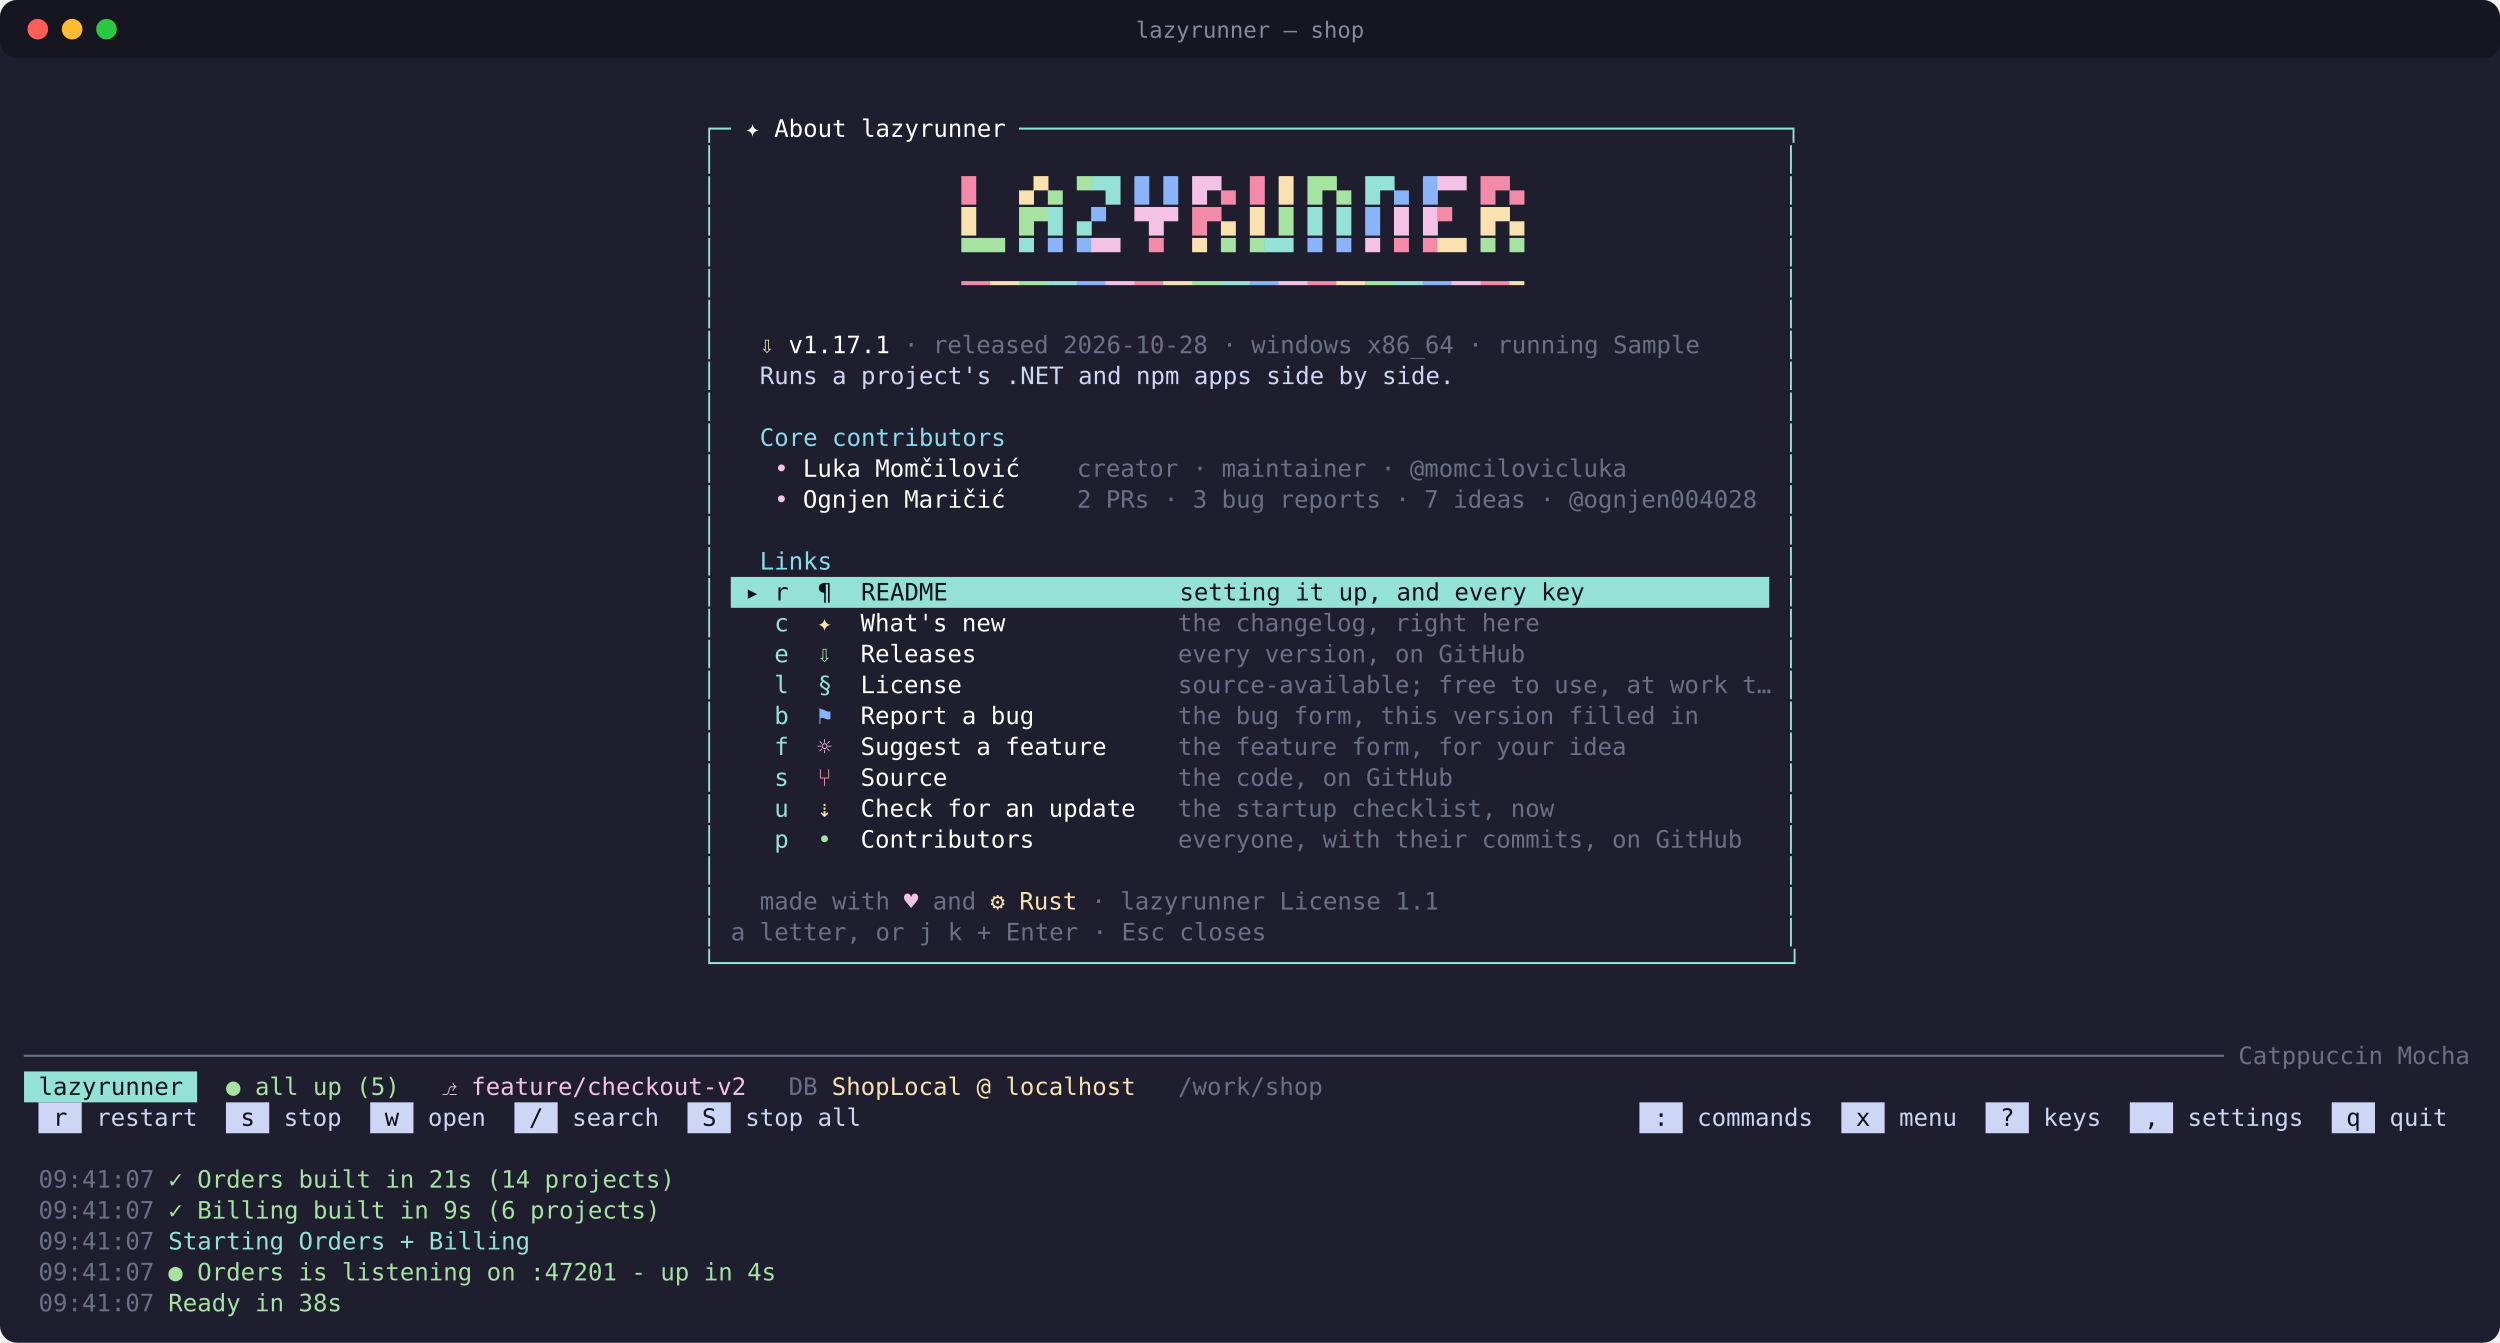
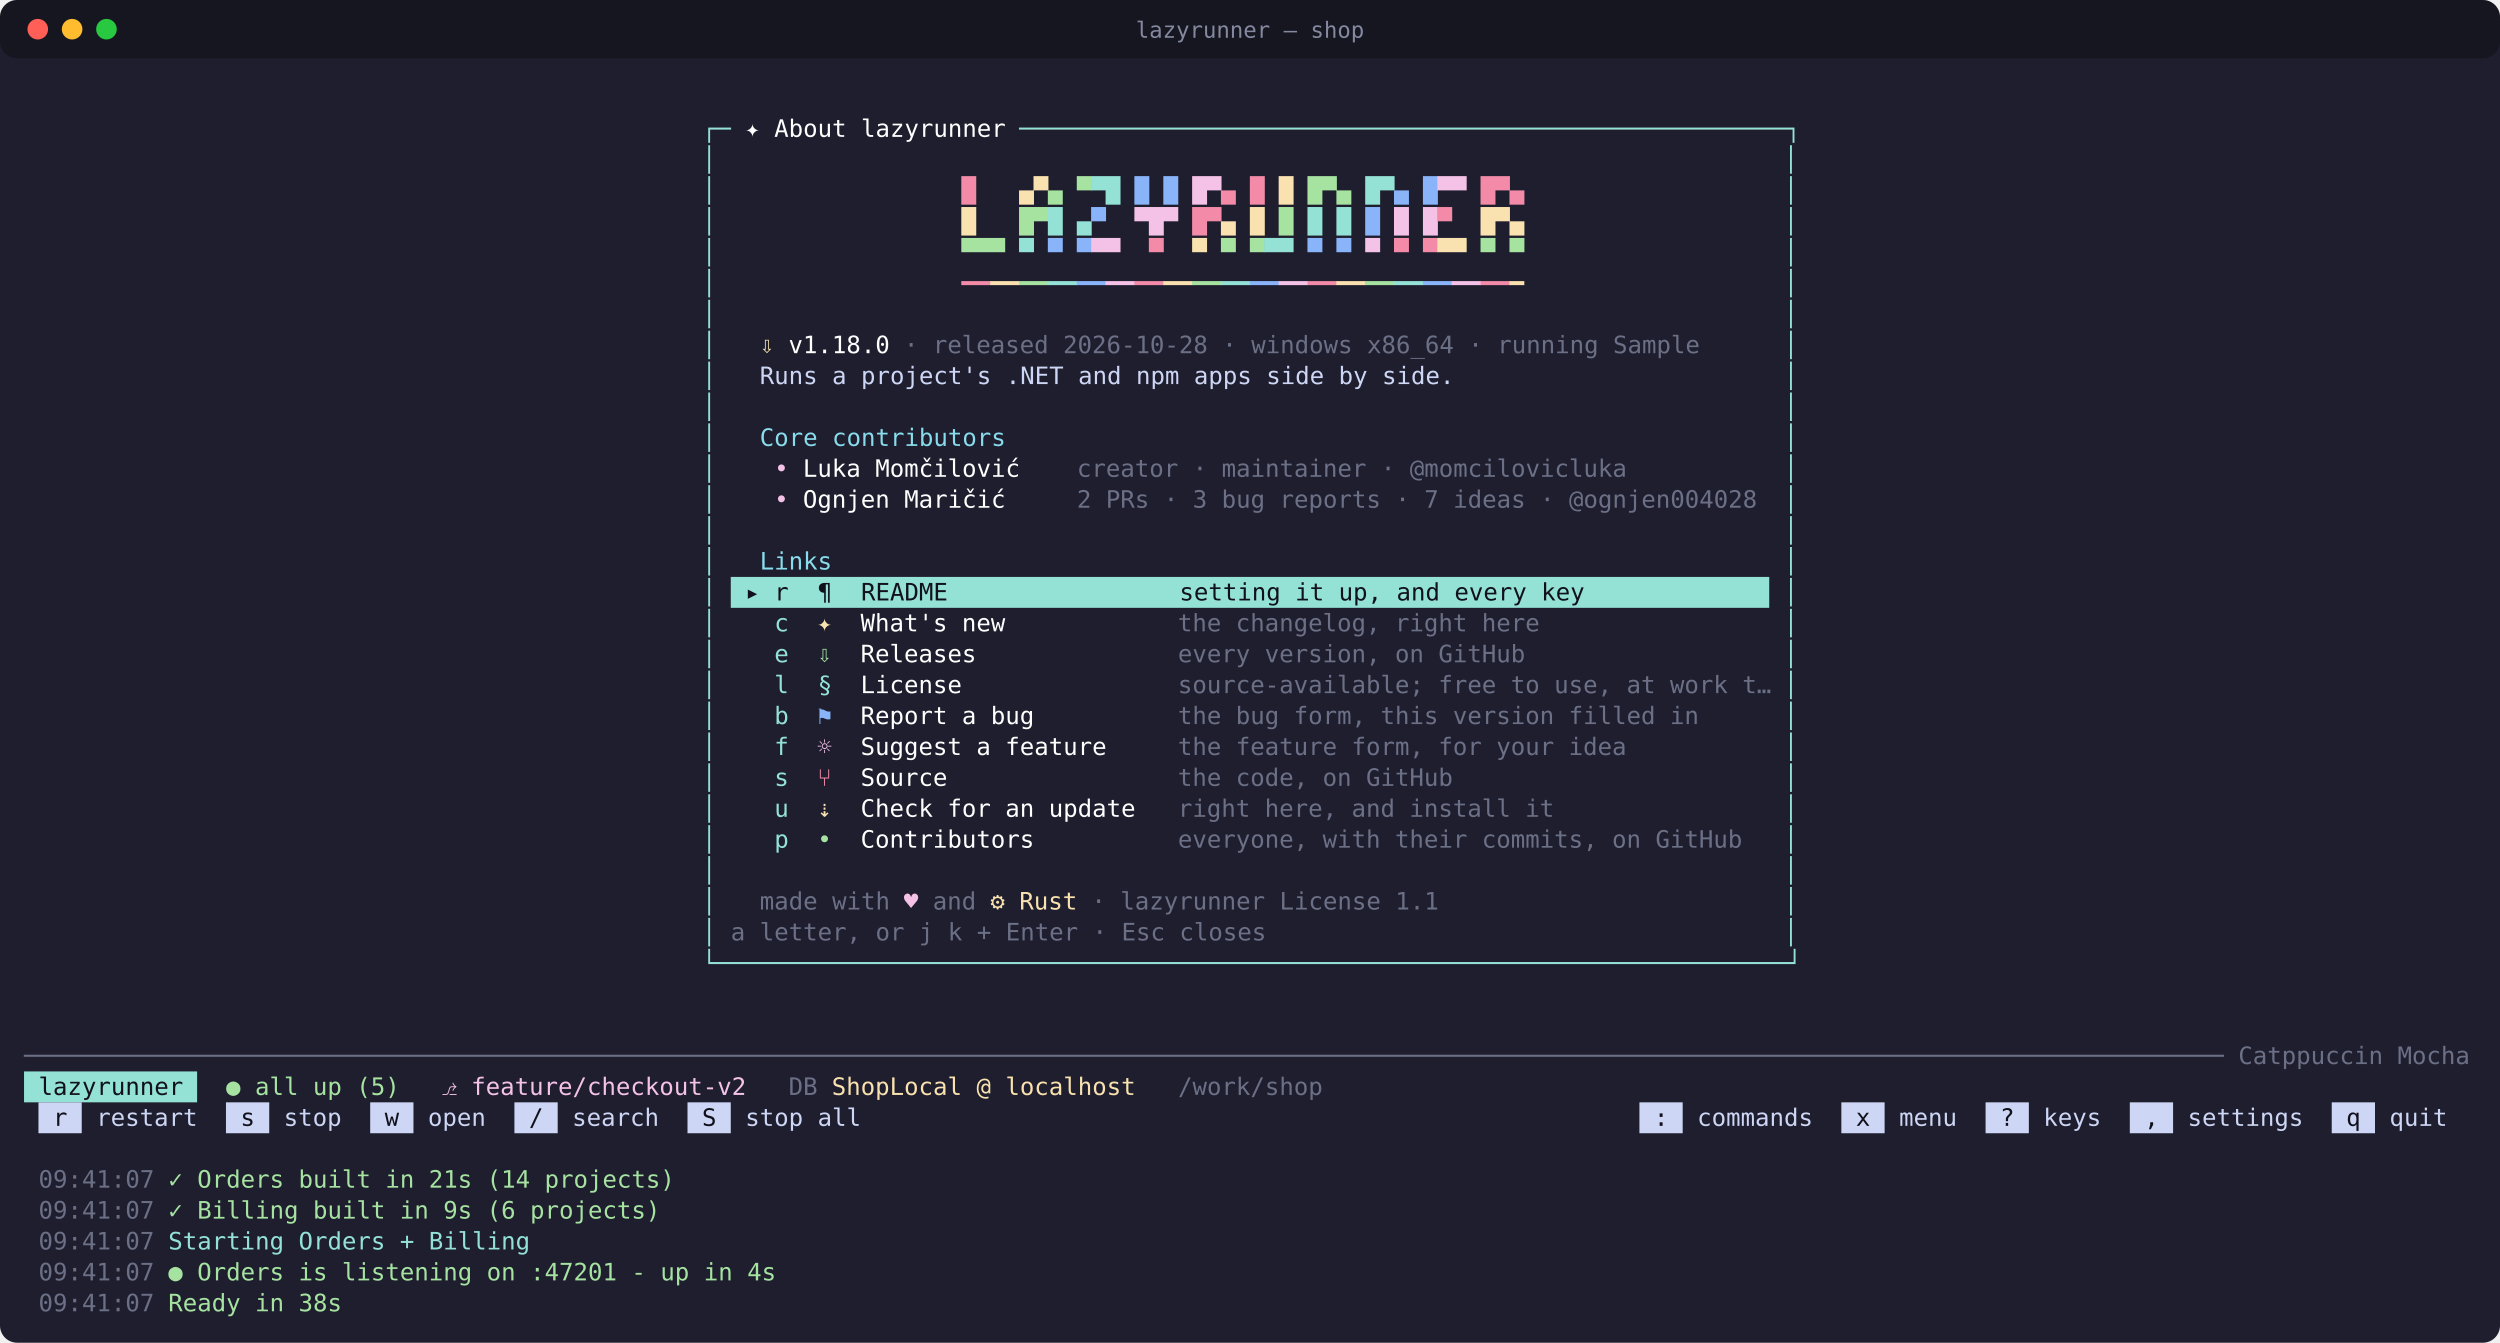
<svg xmlns="http://www.w3.org/2000/svg" width="1456" height="782" viewBox="0 0 1456 782" font-family="'Cascadia Mono', 'Cascadia Code', Consolas, 'DejaVu Sans Mono', Menlo, monospace" font-size="14">
  <rect width="100%" height="100%" rx="10" fill="#1e1e2e" />
  <rect width="100%" height="34" rx="10" fill="#000000" fill-opacity="0.28" />
  <circle cx="22" cy="17" r="6" fill="#ff5f57" />
  <circle cx="42" cy="17" r="6" fill="#febc2e" />
  <circle cx="62" cy="17" r="6" fill="#28c840" />
  <text x="728" y="22" fill="#cdd6f4" fill-opacity="0.6" font-size="13" text-anchor="middle">lazyrunner — shop</text>
  <text x="408.8" y="79.7" fill="#94e2d5" textLength="16.8" lengthAdjust="spacingAndGlyphs" xml:space="preserve">┌─</text>
  <text x="425.6" y="79.7" fill="#ffffff" textLength="168.0" lengthAdjust="spacingAndGlyphs" xml:space="preserve"> ✦ About lazyrunner </text>
  <text x="593.6" y="79.7" fill="#94e2d5" textLength="453.6" lengthAdjust="spacingAndGlyphs" xml:space="preserve">─────────────────────────────────────────────────────┐</text>
  <text x="408.8" y="97.7" fill="#94e2d5" textLength="16.8" lengthAdjust="spacingAndGlyphs" xml:space="preserve">│ </text>
  <text x="1030.4" y="97.7" fill="#94e2d5" textLength="16.8" lengthAdjust="spacingAndGlyphs" xml:space="preserve"> │</text>
  <text x="408.8" y="115.7" fill="#94e2d5" textLength="16.8" lengthAdjust="spacingAndGlyphs" xml:space="preserve">│ </text>
  <text x="560.0" y="115.7" fill="#f38ba8" textLength="25.2" lengthAdjust="spacingAndGlyphs" xml:space="preserve">█  </text>
  <text x="585.2" y="115.7" fill="#f9e2af" textLength="25.2" lengthAdjust="spacingAndGlyphs" xml:space="preserve"> ▄▀</text>
  <text x="610.4" y="115.7" fill="#a6e3a1" textLength="25.2" lengthAdjust="spacingAndGlyphs" xml:space="preserve">▄ ▀</text>
  <text x="635.6" y="115.7" fill="#94e2d5" textLength="25.2" lengthAdjust="spacingAndGlyphs" xml:space="preserve">▀█ </text>
  <text x="660.8" y="115.7" fill="#89b4fa" textLength="25.2" lengthAdjust="spacingAndGlyphs" xml:space="preserve">█ █</text>
  <text x="686.0" y="115.7" fill="#f5c2e7" textLength="25.2" lengthAdjust="spacingAndGlyphs" xml:space="preserve"> █▀</text>
  <text x="711.2" y="115.7" fill="#f38ba8" textLength="25.2" lengthAdjust="spacingAndGlyphs" xml:space="preserve">▄ █</text>
  <text x="736.4" y="115.7" fill="#f9e2af" textLength="25.2" lengthAdjust="spacingAndGlyphs" xml:space="preserve"> █ </text>
  <text x="761.6" y="115.7" fill="#a6e3a1" textLength="25.2" lengthAdjust="spacingAndGlyphs" xml:space="preserve">█▀▄</text>
  <text x="786.8" y="115.7" fill="#94e2d5" textLength="25.2" lengthAdjust="spacingAndGlyphs" xml:space="preserve"> █▀</text>
  <text x="812.0" y="115.7" fill="#89b4fa" textLength="25.2" lengthAdjust="spacingAndGlyphs" xml:space="preserve">▄ █</text>
  <text x="837.2" y="115.7" fill="#f5c2e7" textLength="25.2" lengthAdjust="spacingAndGlyphs" xml:space="preserve">▀▀ </text>
  <text x="862.4" y="115.7" fill="#f38ba8" textLength="25.2" lengthAdjust="spacingAndGlyphs" xml:space="preserve">█▀▄</text>
  <text x="1030.4" y="115.7" fill="#94e2d5" textLength="16.8" lengthAdjust="spacingAndGlyphs" xml:space="preserve"> │</text>
  <text x="408.8" y="133.7" fill="#94e2d5" textLength="16.8" lengthAdjust="spacingAndGlyphs" xml:space="preserve">│ </text>
  <text x="560.0" y="133.7" fill="#f9e2af" textLength="25.2" lengthAdjust="spacingAndGlyphs" xml:space="preserve">█  </text>
  <text x="585.2" y="133.7" fill="#a6e3a1" textLength="25.2" lengthAdjust="spacingAndGlyphs" xml:space="preserve"> █▀</text>
  <text x="610.4" y="133.7" fill="#94e2d5" textLength="25.2" lengthAdjust="spacingAndGlyphs" xml:space="preserve">█ ▄</text>
  <text x="635.6" y="133.7" fill="#89b4fa" textLength="25.2" lengthAdjust="spacingAndGlyphs" xml:space="preserve">▀  </text>
  <text x="660.8" y="133.7" fill="#f5c2e7" textLength="25.2" lengthAdjust="spacingAndGlyphs" xml:space="preserve">▀█▀</text>
  <text x="686.0" y="133.7" fill="#f38ba8" textLength="25.2" lengthAdjust="spacingAndGlyphs" xml:space="preserve"> █▀</text>
  <text x="711.2" y="133.7" fill="#f9e2af" textLength="25.2" lengthAdjust="spacingAndGlyphs" xml:space="preserve">▄ █</text>
  <text x="736.4" y="133.7" fill="#a6e3a1" textLength="25.2" lengthAdjust="spacingAndGlyphs" xml:space="preserve"> █ </text>
  <text x="761.6" y="133.7" fill="#94e2d5" textLength="25.2" lengthAdjust="spacingAndGlyphs" xml:space="preserve">█ █</text>
  <text x="786.8" y="133.7" fill="#89b4fa" textLength="25.2" lengthAdjust="spacingAndGlyphs" xml:space="preserve"> █ </text>
  <text x="812.0" y="133.7" fill="#f5c2e7" textLength="25.2" lengthAdjust="spacingAndGlyphs" xml:space="preserve">█ █</text>
  <text x="837.2" y="133.7" fill="#f38ba8" textLength="25.2" lengthAdjust="spacingAndGlyphs" xml:space="preserve">▀  </text>
  <text x="862.4" y="133.7" fill="#f9e2af" textLength="25.2" lengthAdjust="spacingAndGlyphs" xml:space="preserve">█▀▄</text>
  <text x="1030.4" y="133.7" fill="#94e2d5" textLength="16.8" lengthAdjust="spacingAndGlyphs" xml:space="preserve"> │</text>
  <text x="408.8" y="151.7" fill="#94e2d5" textLength="16.8" lengthAdjust="spacingAndGlyphs" xml:space="preserve">│ </text>
  <text x="560.0" y="151.7" fill="#a6e3a1" textLength="25.2" lengthAdjust="spacingAndGlyphs" xml:space="preserve">▀▀▀</text>
  <text x="585.2" y="151.7" fill="#94e2d5" textLength="25.2" lengthAdjust="spacingAndGlyphs" xml:space="preserve"> ▀ </text>
  <text x="610.4" y="151.7" fill="#89b4fa" textLength="25.2" lengthAdjust="spacingAndGlyphs" xml:space="preserve">▀ ▀</text>
  <text x="635.6" y="151.7" fill="#f5c2e7" textLength="25.2" lengthAdjust="spacingAndGlyphs" xml:space="preserve">▀▀ </text>
  <text x="660.8" y="151.7" fill="#f38ba8" textLength="25.2" lengthAdjust="spacingAndGlyphs" xml:space="preserve"> ▀ </text>
  <text x="686.0" y="151.7" fill="#f9e2af" textLength="25.2" lengthAdjust="spacingAndGlyphs" xml:space="preserve"> ▀ </text>
  <text x="711.2" y="151.7" fill="#a6e3a1" textLength="25.2" lengthAdjust="spacingAndGlyphs" xml:space="preserve">▀ ▀</text>
  <text x="736.4" y="151.7" fill="#94e2d5" textLength="25.2" lengthAdjust="spacingAndGlyphs" xml:space="preserve">▀▀ </text>
  <text x="761.6" y="151.7" fill="#89b4fa" textLength="25.2" lengthAdjust="spacingAndGlyphs" xml:space="preserve">▀ ▀</text>
  <text x="786.8" y="151.7" fill="#f5c2e7" textLength="25.2" lengthAdjust="spacingAndGlyphs" xml:space="preserve"> ▀ </text>
  <text x="812.0" y="151.7" fill="#f38ba8" textLength="25.2" lengthAdjust="spacingAndGlyphs" xml:space="preserve">▀ ▀</text>
  <text x="837.2" y="151.7" fill="#f9e2af" textLength="25.2" lengthAdjust="spacingAndGlyphs" xml:space="preserve">▀▀ </text>
  <text x="862.4" y="151.7" fill="#a6e3a1" textLength="25.2" lengthAdjust="spacingAndGlyphs" xml:space="preserve">▀ ▀</text>
  <text x="1030.4" y="151.7" fill="#94e2d5" textLength="16.8" lengthAdjust="spacingAndGlyphs" xml:space="preserve"> │</text>
  <text x="408.8" y="169.7" fill="#94e2d5" textLength="16.8" lengthAdjust="spacingAndGlyphs" xml:space="preserve">│ </text>
  <text x="560.0" y="169.7" fill="#f38ba8" textLength="16.8" lengthAdjust="spacingAndGlyphs" xml:space="preserve">━━</text>
  <text x="576.8" y="169.7" fill="#f9e2af" textLength="16.8" lengthAdjust="spacingAndGlyphs" xml:space="preserve">━━</text>
  <text x="593.6" y="169.7" fill="#a6e3a1" textLength="16.8" lengthAdjust="spacingAndGlyphs" xml:space="preserve">━━</text>
  <text x="610.4" y="169.7" fill="#94e2d5" textLength="16.8" lengthAdjust="spacingAndGlyphs" xml:space="preserve">━━</text>
  <text x="627.2" y="169.7" fill="#89b4fa" textLength="16.8" lengthAdjust="spacingAndGlyphs" xml:space="preserve">━━</text>
  <text x="644.0" y="169.7" fill="#f5c2e7" textLength="16.8" lengthAdjust="spacingAndGlyphs" xml:space="preserve">━━</text>
  <text x="660.8" y="169.7" fill="#f38ba8" textLength="16.8" lengthAdjust="spacingAndGlyphs" xml:space="preserve">━━</text>
  <text x="677.6" y="169.7" fill="#f9e2af" textLength="16.8" lengthAdjust="spacingAndGlyphs" xml:space="preserve">━━</text>
  <text x="694.4" y="169.7" fill="#a6e3a1" textLength="16.8" lengthAdjust="spacingAndGlyphs" xml:space="preserve">━━</text>
  <text x="711.2" y="169.7" fill="#94e2d5" textLength="16.8" lengthAdjust="spacingAndGlyphs" xml:space="preserve">━━</text>
  <text x="728.0" y="169.7" fill="#89b4fa" textLength="16.8" lengthAdjust="spacingAndGlyphs" xml:space="preserve">━━</text>
  <text x="744.8" y="169.7" fill="#f5c2e7" textLength="16.8" lengthAdjust="spacingAndGlyphs" xml:space="preserve">━━</text>
  <text x="761.6" y="169.7" fill="#f38ba8" textLength="16.8" lengthAdjust="spacingAndGlyphs" xml:space="preserve">━━</text>
  <text x="778.4" y="169.7" fill="#f9e2af" textLength="16.8" lengthAdjust="spacingAndGlyphs" xml:space="preserve">━━</text>
  <text x="795.2" y="169.7" fill="#a6e3a1" textLength="16.8" lengthAdjust="spacingAndGlyphs" xml:space="preserve">━━</text>
  <text x="812.0" y="169.7" fill="#94e2d5" textLength="16.8" lengthAdjust="spacingAndGlyphs" xml:space="preserve">━━</text>
  <text x="828.8" y="169.7" fill="#89b4fa" textLength="16.8" lengthAdjust="spacingAndGlyphs" xml:space="preserve">━━</text>
  <text x="845.6" y="169.7" fill="#f5c2e7" textLength="16.8" lengthAdjust="spacingAndGlyphs" xml:space="preserve">━━</text>
  <text x="862.4" y="169.7" fill="#f38ba8" textLength="16.8" lengthAdjust="spacingAndGlyphs" xml:space="preserve">━━</text>
  <text x="879.2" y="169.7" fill="#f9e2af" textLength="8.4" lengthAdjust="spacingAndGlyphs" xml:space="preserve">━</text>
  <text x="1030.4" y="169.7" fill="#94e2d5" textLength="16.8" lengthAdjust="spacingAndGlyphs" xml:space="preserve"> │</text>
  <text x="408.8" y="187.7" fill="#94e2d5" textLength="16.8" lengthAdjust="spacingAndGlyphs" xml:space="preserve">│ </text>
  <text x="1030.4" y="187.7" fill="#94e2d5" textLength="16.8" lengthAdjust="spacingAndGlyphs" xml:space="preserve"> │</text>
  <text x="408.8" y="205.7" fill="#94e2d5" textLength="16.8" lengthAdjust="spacingAndGlyphs" xml:space="preserve">│ </text>
  <text x="425.6" y="205.7" fill="#f9e2af" textLength="33.6" lengthAdjust="spacingAndGlyphs" xml:space="preserve">  ⇩ </text>
-   <text x="459.2" y="205.7" fill="#ffffff" textLength="58.8" lengthAdjust="spacingAndGlyphs" xml:space="preserve">v1.17.1</text>
+   <text x="459.2" y="205.7" fill="#ffffff" textLength="58.8" lengthAdjust="spacingAndGlyphs" xml:space="preserve">v1.18.0</text>
  <text x="518.0" y="205.7" fill="#6c7086" textLength="470.4" lengthAdjust="spacingAndGlyphs" xml:space="preserve"> · released 2026-10-28 · windows x86_64 · running Sample</text>
  <text x="1030.4" y="205.7" fill="#94e2d5" textLength="16.8" lengthAdjust="spacingAndGlyphs" xml:space="preserve"> │</text>
  <text x="408.8" y="223.7" fill="#94e2d5" textLength="16.8" lengthAdjust="spacingAndGlyphs" xml:space="preserve">│ </text>
  <text x="425.6" y="223.7" fill="#cdd6f4" textLength="604.8" lengthAdjust="spacingAndGlyphs" xml:space="preserve">  Runs a project's .NET and npm apps side by side.                      </text>
  <text x="1030.4" y="223.7" fill="#94e2d5" textLength="16.8" lengthAdjust="spacingAndGlyphs" xml:space="preserve"> │</text>
  <text x="408.8" y="241.7" fill="#94e2d5" textLength="16.8" lengthAdjust="spacingAndGlyphs" xml:space="preserve">│ </text>
  <text x="1030.4" y="241.7" fill="#94e2d5" textLength="16.8" lengthAdjust="spacingAndGlyphs" xml:space="preserve"> │</text>
  <text x="408.8" y="259.7" fill="#94e2d5" textLength="16.8" lengthAdjust="spacingAndGlyphs" xml:space="preserve">│ </text>
  <text x="425.6" y="259.7" fill="#89dceb" textLength="159.6" lengthAdjust="spacingAndGlyphs" xml:space="preserve">  Core contributors</text>
  <text x="1030.4" y="259.7" fill="#94e2d5" textLength="16.8" lengthAdjust="spacingAndGlyphs" xml:space="preserve"> │</text>
  <text x="408.8" y="277.7" fill="#94e2d5" textLength="16.8" lengthAdjust="spacingAndGlyphs" xml:space="preserve">│ </text>
  <text x="425.6" y="277.7" fill="#f5c2e7" textLength="42.0" lengthAdjust="spacingAndGlyphs" xml:space="preserve">   • </text>
  <text x="467.6" y="277.7" fill="#ffffff" textLength="159.6" lengthAdjust="spacingAndGlyphs" xml:space="preserve">Luka Momčilović    </text>
  <text x="627.2" y="277.7" fill="#6c7086" textLength="319.2" lengthAdjust="spacingAndGlyphs" xml:space="preserve">creator · maintainer · @momcilovicluka</text>
  <text x="1030.4" y="277.7" fill="#94e2d5" textLength="16.8" lengthAdjust="spacingAndGlyphs" xml:space="preserve"> │</text>
  <text x="408.8" y="295.7" fill="#94e2d5" textLength="16.8" lengthAdjust="spacingAndGlyphs" xml:space="preserve">│ </text>
  <text x="425.6" y="295.7" fill="#f5c2e7" textLength="42.0" lengthAdjust="spacingAndGlyphs" xml:space="preserve">   • </text>
  <text x="467.6" y="295.7" fill="#ffffff" textLength="159.6" lengthAdjust="spacingAndGlyphs" xml:space="preserve">Ognjen Maričić     </text>
  <text x="627.2" y="295.7" fill="#6c7086" textLength="394.8" lengthAdjust="spacingAndGlyphs" xml:space="preserve">2 PRs · 3 bug reports · 7 ideas · @ognjen004028</text>
  <text x="1030.4" y="295.7" fill="#94e2d5" textLength="16.8" lengthAdjust="spacingAndGlyphs" xml:space="preserve"> │</text>
  <text x="408.8" y="313.7" fill="#94e2d5" textLength="16.8" lengthAdjust="spacingAndGlyphs" xml:space="preserve">│ </text>
  <text x="1030.4" y="313.7" fill="#94e2d5" textLength="16.8" lengthAdjust="spacingAndGlyphs" xml:space="preserve"> │</text>
  <text x="408.8" y="331.7" fill="#94e2d5" textLength="16.8" lengthAdjust="spacingAndGlyphs" xml:space="preserve">│ </text>
  <text x="425.6" y="331.7" fill="#89dceb" textLength="58.8" lengthAdjust="spacingAndGlyphs" xml:space="preserve">  Links</text>
  <text x="1030.4" y="331.7" fill="#94e2d5" textLength="16.8" lengthAdjust="spacingAndGlyphs" xml:space="preserve"> │</text>
  <rect x="425.6" y="336.0" width="604.8" height="18" fill="#94e2d5" />
  <text x="408.8" y="349.7" fill="#94e2d5" textLength="16.8" lengthAdjust="spacingAndGlyphs" xml:space="preserve">│ </text>
  <text x="425.6" y="349.7" fill="#11111b" textLength="604.8" lengthAdjust="spacingAndGlyphs" xml:space="preserve"> ▸ r  ¶  README                setting it up, and every key             </text>
  <text x="1030.4" y="349.7" fill="#94e2d5" textLength="16.8" lengthAdjust="spacingAndGlyphs" xml:space="preserve"> │</text>
  <text x="408.8" y="367.7" fill="#94e2d5" textLength="67.2" lengthAdjust="spacingAndGlyphs" xml:space="preserve">│    c  </text>
  <text x="476.0" y="367.7" fill="#f9e2af" textLength="25.2" lengthAdjust="spacingAndGlyphs" xml:space="preserve">✦  </text>
  <text x="501.2" y="367.7" fill="#ffffff" textLength="184.8" lengthAdjust="spacingAndGlyphs" xml:space="preserve">What's new            </text>
  <text x="686.0" y="367.7" fill="#6c7086" textLength="210.0" lengthAdjust="spacingAndGlyphs" xml:space="preserve">the changelog, right here</text>
  <text x="1030.4" y="367.7" fill="#94e2d5" textLength="16.8" lengthAdjust="spacingAndGlyphs" xml:space="preserve"> │</text>
  <text x="408.8" y="385.7" fill="#94e2d5" textLength="67.2" lengthAdjust="spacingAndGlyphs" xml:space="preserve">│    e  </text>
  <text x="476.0" y="385.7" fill="#a6e3a1" textLength="25.2" lengthAdjust="spacingAndGlyphs" xml:space="preserve">⇩  </text>
  <text x="501.2" y="385.7" fill="#ffffff" textLength="184.8" lengthAdjust="spacingAndGlyphs" xml:space="preserve">Releases              </text>
  <text x="686.0" y="385.7" fill="#6c7086" textLength="201.6" lengthAdjust="spacingAndGlyphs" xml:space="preserve">every version, on GitHub</text>
  <text x="1030.4" y="385.7" fill="#94e2d5" textLength="16.8" lengthAdjust="spacingAndGlyphs" xml:space="preserve"> │</text>
  <text x="408.8" y="403.7" fill="#94e2d5" textLength="92.4" lengthAdjust="spacingAndGlyphs" xml:space="preserve">│    l  §  </text>
  <text x="501.2" y="403.7" fill="#ffffff" textLength="184.8" lengthAdjust="spacingAndGlyphs" xml:space="preserve">License               </text>
  <text x="686.0" y="403.7" fill="#6c7086" textLength="344.4" lengthAdjust="spacingAndGlyphs" xml:space="preserve">source-available; free to use, at work t…</text>
  <text x="1030.4" y="403.7" fill="#94e2d5" textLength="16.8" lengthAdjust="spacingAndGlyphs" xml:space="preserve"> │</text>
  <text x="408.8" y="421.7" fill="#94e2d5" textLength="67.2" lengthAdjust="spacingAndGlyphs" xml:space="preserve">│    b  </text>
  <text x="476.0" y="421.7" fill="#89b4fa" textLength="25.2" lengthAdjust="spacingAndGlyphs" xml:space="preserve">⚑  </text>
  <text x="501.2" y="421.7" fill="#ffffff" textLength="184.8" lengthAdjust="spacingAndGlyphs" xml:space="preserve">Report a bug          </text>
  <text x="686.0" y="421.7" fill="#6c7086" textLength="302.4" lengthAdjust="spacingAndGlyphs" xml:space="preserve">the bug form, this version filled in</text>
  <text x="1030.4" y="421.7" fill="#94e2d5" textLength="16.8" lengthAdjust="spacingAndGlyphs" xml:space="preserve"> │</text>
  <text x="408.8" y="439.7" fill="#94e2d5" textLength="67.2" lengthAdjust="spacingAndGlyphs" xml:space="preserve">│    f  </text>
  <text x="476.0" y="439.7" fill="#f5c2e7" textLength="25.2" lengthAdjust="spacingAndGlyphs" xml:space="preserve">☼  </text>
  <text x="501.2" y="439.7" fill="#ffffff" textLength="184.8" lengthAdjust="spacingAndGlyphs" xml:space="preserve">Suggest a feature     </text>
  <text x="686.0" y="439.7" fill="#6c7086" textLength="260.4" lengthAdjust="spacingAndGlyphs" xml:space="preserve">the feature form, for your idea</text>
  <text x="1030.4" y="439.7" fill="#94e2d5" textLength="16.8" lengthAdjust="spacingAndGlyphs" xml:space="preserve"> │</text>
  <text x="408.8" y="457.7" fill="#94e2d5" textLength="67.2" lengthAdjust="spacingAndGlyphs" xml:space="preserve">│    s  </text>
  <text x="476.0" y="457.7" fill="#f38ba8" textLength="25.2" lengthAdjust="spacingAndGlyphs" xml:space="preserve">⑂  </text>
  <text x="501.2" y="457.7" fill="#ffffff" textLength="184.8" lengthAdjust="spacingAndGlyphs" xml:space="preserve">Source                </text>
  <text x="686.0" y="457.7" fill="#6c7086" textLength="159.6" lengthAdjust="spacingAndGlyphs" xml:space="preserve">the code, on GitHub</text>
  <text x="1030.4" y="457.7" fill="#94e2d5" textLength="16.8" lengthAdjust="spacingAndGlyphs" xml:space="preserve"> │</text>
  <text x="408.8" y="475.7" fill="#94e2d5" textLength="67.2" lengthAdjust="spacingAndGlyphs" xml:space="preserve">│    u  </text>
  <text x="476.0" y="475.7" fill="#f9e2af" textLength="25.2" lengthAdjust="spacingAndGlyphs" xml:space="preserve">⇣  </text>
  <text x="501.2" y="475.7" fill="#ffffff" textLength="184.8" lengthAdjust="spacingAndGlyphs" xml:space="preserve">Check for an update   </text>
-   <text x="686.0" y="475.7" fill="#6c7086" textLength="218.4" lengthAdjust="spacingAndGlyphs" xml:space="preserve">the startup checklist, now</text>
+   <text x="686.0" y="475.7" fill="#6c7086" textLength="218.4" lengthAdjust="spacingAndGlyphs" xml:space="preserve">right here, and install it</text>
  <text x="1030.4" y="475.7" fill="#94e2d5" textLength="16.8" lengthAdjust="spacingAndGlyphs" xml:space="preserve"> │</text>
  <text x="408.8" y="493.7" fill="#94e2d5" textLength="67.2" lengthAdjust="spacingAndGlyphs" xml:space="preserve">│    p  </text>
  <text x="476.0" y="493.7" fill="#a6e3a1" textLength="25.2" lengthAdjust="spacingAndGlyphs" xml:space="preserve">•  </text>
  <text x="501.2" y="493.7" fill="#ffffff" textLength="184.8" lengthAdjust="spacingAndGlyphs" xml:space="preserve">Contributors          </text>
  <text x="686.0" y="493.7" fill="#6c7086" textLength="327.6" lengthAdjust="spacingAndGlyphs" xml:space="preserve">everyone, with their commits, on GitHub</text>
  <text x="1030.4" y="493.7" fill="#94e2d5" textLength="16.8" lengthAdjust="spacingAndGlyphs" xml:space="preserve"> │</text>
  <text x="408.8" y="511.7" fill="#94e2d5" textLength="16.8" lengthAdjust="spacingAndGlyphs" xml:space="preserve">│ </text>
  <text x="1030.4" y="511.7" fill="#94e2d5" textLength="16.8" lengthAdjust="spacingAndGlyphs" xml:space="preserve"> │</text>
  <text x="408.8" y="529.7" fill="#94e2d5" textLength="16.8" lengthAdjust="spacingAndGlyphs" xml:space="preserve">│ </text>
  <text x="425.6" y="529.7" fill="#6c7086" textLength="100.8" lengthAdjust="spacingAndGlyphs" xml:space="preserve">  made with </text>
  <text x="526.4" y="529.7" fill="#f5c2e7" textLength="8.4" lengthAdjust="spacingAndGlyphs" xml:space="preserve">♥</text>
  <text x="534.8" y="529.7" fill="#6c7086" textLength="42.0" lengthAdjust="spacingAndGlyphs" xml:space="preserve"> and </text>
  <text x="576.8" y="529.7" fill="#f9e2af" textLength="50.4" lengthAdjust="spacingAndGlyphs" xml:space="preserve">⚙ Rust</text>
  <text x="627.2" y="529.7" fill="#6c7086" textLength="210.0" lengthAdjust="spacingAndGlyphs" xml:space="preserve"> · lazyrunner License 1.1</text>
  <text x="1030.4" y="529.7" fill="#94e2d5" textLength="16.8" lengthAdjust="spacingAndGlyphs" xml:space="preserve"> │</text>
  <text x="408.8" y="547.7" fill="#94e2d5" textLength="16.8" lengthAdjust="spacingAndGlyphs" xml:space="preserve">│ </text>
  <text x="425.6" y="547.7" fill="#6c7086" textLength="604.8" lengthAdjust="spacingAndGlyphs" xml:space="preserve">a letter, or j k + Enter · Esc closes                                   </text>
  <text x="1030.4" y="547.7" fill="#94e2d5" textLength="16.8" lengthAdjust="spacingAndGlyphs" xml:space="preserve"> │</text>
  <text x="408.8" y="565.7" fill="#94e2d5" textLength="638.4" lengthAdjust="spacingAndGlyphs" xml:space="preserve">└──────────────────────────────────────────────────────────────────────────┘</text>
  <text x="14.0" y="619.7" fill="#6c7086" textLength="1428.0" lengthAdjust="spacingAndGlyphs" xml:space="preserve">──────────────────────────────────────────────────────────────────────────────────────────────────────────────────────────────────────────────────────── Catppuccin Mocha </text>
  <rect x="14.0" y="624.0" width="100.8" height="18" fill="#94e2d5" />
  <text x="14.0" y="637.7" fill="#11111b" textLength="100.8" lengthAdjust="spacingAndGlyphs" xml:space="preserve"> lazyrunner </text>
  <text x="114.8" y="637.7" fill="#a6e3a1" textLength="117.6" lengthAdjust="spacingAndGlyphs" xml:space="preserve">  ● all up (5)</text>
  <text x="232.4" y="637.7" fill="#f5c2e7" textLength="201.6" lengthAdjust="spacingAndGlyphs" xml:space="preserve">   ⎇ feature/checkout-v2</text>
  <text x="434.0" y="637.7" fill="#6c7086" textLength="50.4" lengthAdjust="spacingAndGlyphs" xml:space="preserve">   DB </text>
  <text x="484.4" y="637.7" fill="#f9e2af" textLength="176.4" lengthAdjust="spacingAndGlyphs" xml:space="preserve">ShopLocal @ localhost</text>
  <text x="660.8" y="637.7" fill="#6c7086" textLength="109.2" lengthAdjust="spacingAndGlyphs" xml:space="preserve">   /work/shop</text>
  <rect x="22.4" y="642.0" width="25.2" height="18" fill="#cdd6f4" />
  <rect x="131.6" y="642.0" width="25.2" height="18" fill="#cdd6f4" />
  <rect x="215.6" y="642.0" width="25.2" height="18" fill="#cdd6f4" />
  <rect x="299.6" y="642.0" width="25.2" height="18" fill="#cdd6f4" />
  <rect x="400.4" y="642.0" width="25.2" height="18" fill="#cdd6f4" />
  <rect x="954.8" y="642.0" width="25.2" height="18" fill="#cdd6f4" />
  <rect x="1072.4" y="642.0" width="25.2" height="18" fill="#cdd6f4" />
  <rect x="1156.4" y="642.0" width="25.2" height="18" fill="#cdd6f4" />
  <rect x="1240.4" y="642.0" width="25.2" height="18" fill="#cdd6f4" />
  <rect x="1358.0" y="642.0" width="25.2" height="18" fill="#cdd6f4" />
  <text x="22.4" y="655.7" fill="#11111b" textLength="25.2" lengthAdjust="spacingAndGlyphs" xml:space="preserve"> r </text>
  <text x="47.6" y="655.7" fill="#cdd6f4" textLength="84.0" lengthAdjust="spacingAndGlyphs" xml:space="preserve"> restart  </text>
  <text x="131.6" y="655.7" fill="#11111b" textLength="25.2" lengthAdjust="spacingAndGlyphs" xml:space="preserve"> s </text>
  <text x="156.8" y="655.7" fill="#cdd6f4" textLength="58.8" lengthAdjust="spacingAndGlyphs" xml:space="preserve"> stop  </text>
  <text x="215.6" y="655.7" fill="#11111b" textLength="25.2" lengthAdjust="spacingAndGlyphs" xml:space="preserve"> w </text>
  <text x="240.8" y="655.7" fill="#cdd6f4" textLength="58.8" lengthAdjust="spacingAndGlyphs" xml:space="preserve"> open  </text>
  <text x="299.6" y="655.7" fill="#11111b" textLength="25.2" lengthAdjust="spacingAndGlyphs" xml:space="preserve"> / </text>
  <text x="324.8" y="655.7" fill="#cdd6f4" textLength="75.6" lengthAdjust="spacingAndGlyphs" xml:space="preserve"> search  </text>
  <text x="400.4" y="655.7" fill="#11111b" textLength="25.2" lengthAdjust="spacingAndGlyphs" xml:space="preserve"> S </text>
  <text x="425.6" y="655.7" fill="#cdd6f4" textLength="529.2" lengthAdjust="spacingAndGlyphs" xml:space="preserve"> stop all                                                      </text>
  <text x="954.8" y="655.7" fill="#11111b" textLength="25.2" lengthAdjust="spacingAndGlyphs" xml:space="preserve"> : </text>
  <text x="980.0" y="655.7" fill="#cdd6f4" textLength="92.4" lengthAdjust="spacingAndGlyphs" xml:space="preserve"> commands  </text>
  <text x="1072.4" y="655.7" fill="#11111b" textLength="25.2" lengthAdjust="spacingAndGlyphs" xml:space="preserve"> x </text>
  <text x="1097.6" y="655.7" fill="#cdd6f4" textLength="58.8" lengthAdjust="spacingAndGlyphs" xml:space="preserve"> menu  </text>
  <text x="1156.4" y="655.7" fill="#11111b" textLength="25.2" lengthAdjust="spacingAndGlyphs" xml:space="preserve"> ? </text>
  <text x="1181.6" y="655.7" fill="#cdd6f4" textLength="58.8" lengthAdjust="spacingAndGlyphs" xml:space="preserve"> keys  </text>
  <text x="1240.4" y="655.7" fill="#11111b" textLength="25.2" lengthAdjust="spacingAndGlyphs" xml:space="preserve"> , </text>
  <text x="1265.6" y="655.7" fill="#cdd6f4" textLength="92.4" lengthAdjust="spacingAndGlyphs" xml:space="preserve"> settings  </text>
  <text x="1358.0" y="655.7" fill="#11111b" textLength="25.2" lengthAdjust="spacingAndGlyphs" xml:space="preserve"> q </text>
  <text x="1383.2" y="655.7" fill="#cdd6f4" textLength="58.8" lengthAdjust="spacingAndGlyphs" xml:space="preserve"> quit  </text>
  <text x="14.0" y="691.7" fill="#6c7086" textLength="84.0" lengthAdjust="spacingAndGlyphs" xml:space="preserve"> 09:41:07 </text>
  <text x="98.0" y="691.7" fill="#a6e3a1" textLength="294.0" lengthAdjust="spacingAndGlyphs" xml:space="preserve">✓ Orders built in 21s (14 projects)</text>
  <text x="14.0" y="709.7" fill="#6c7086" textLength="84.0" lengthAdjust="spacingAndGlyphs" xml:space="preserve"> 09:41:07 </text>
  <text x="98.0" y="709.7" fill="#a6e3a1" textLength="285.6" lengthAdjust="spacingAndGlyphs" xml:space="preserve">✓ Billing built in 9s (6 projects)</text>
  <text x="14.0" y="727.7" fill="#6c7086" textLength="84.0" lengthAdjust="spacingAndGlyphs" xml:space="preserve"> 09:41:07 </text>
  <text x="98.0" y="727.7" fill="#94e2d5" textLength="210.0" lengthAdjust="spacingAndGlyphs" xml:space="preserve">Starting Orders + Billing</text>
  <text x="14.0" y="745.7" fill="#6c7086" textLength="84.0" lengthAdjust="spacingAndGlyphs" xml:space="preserve"> 09:41:07 </text>
  <text x="98.0" y="745.7" fill="#a6e3a1" textLength="352.8" lengthAdjust="spacingAndGlyphs" xml:space="preserve">● Orders is listening on :47201 - up in 4s</text>
  <text x="14.0" y="763.7" fill="#6c7086" textLength="84.0" lengthAdjust="spacingAndGlyphs" xml:space="preserve"> 09:41:07 </text>
  <text x="98.0" y="763.7" fill="#a6e3a1" textLength="100.8" lengthAdjust="spacingAndGlyphs" xml:space="preserve">Ready in 38s</text>
</svg>
